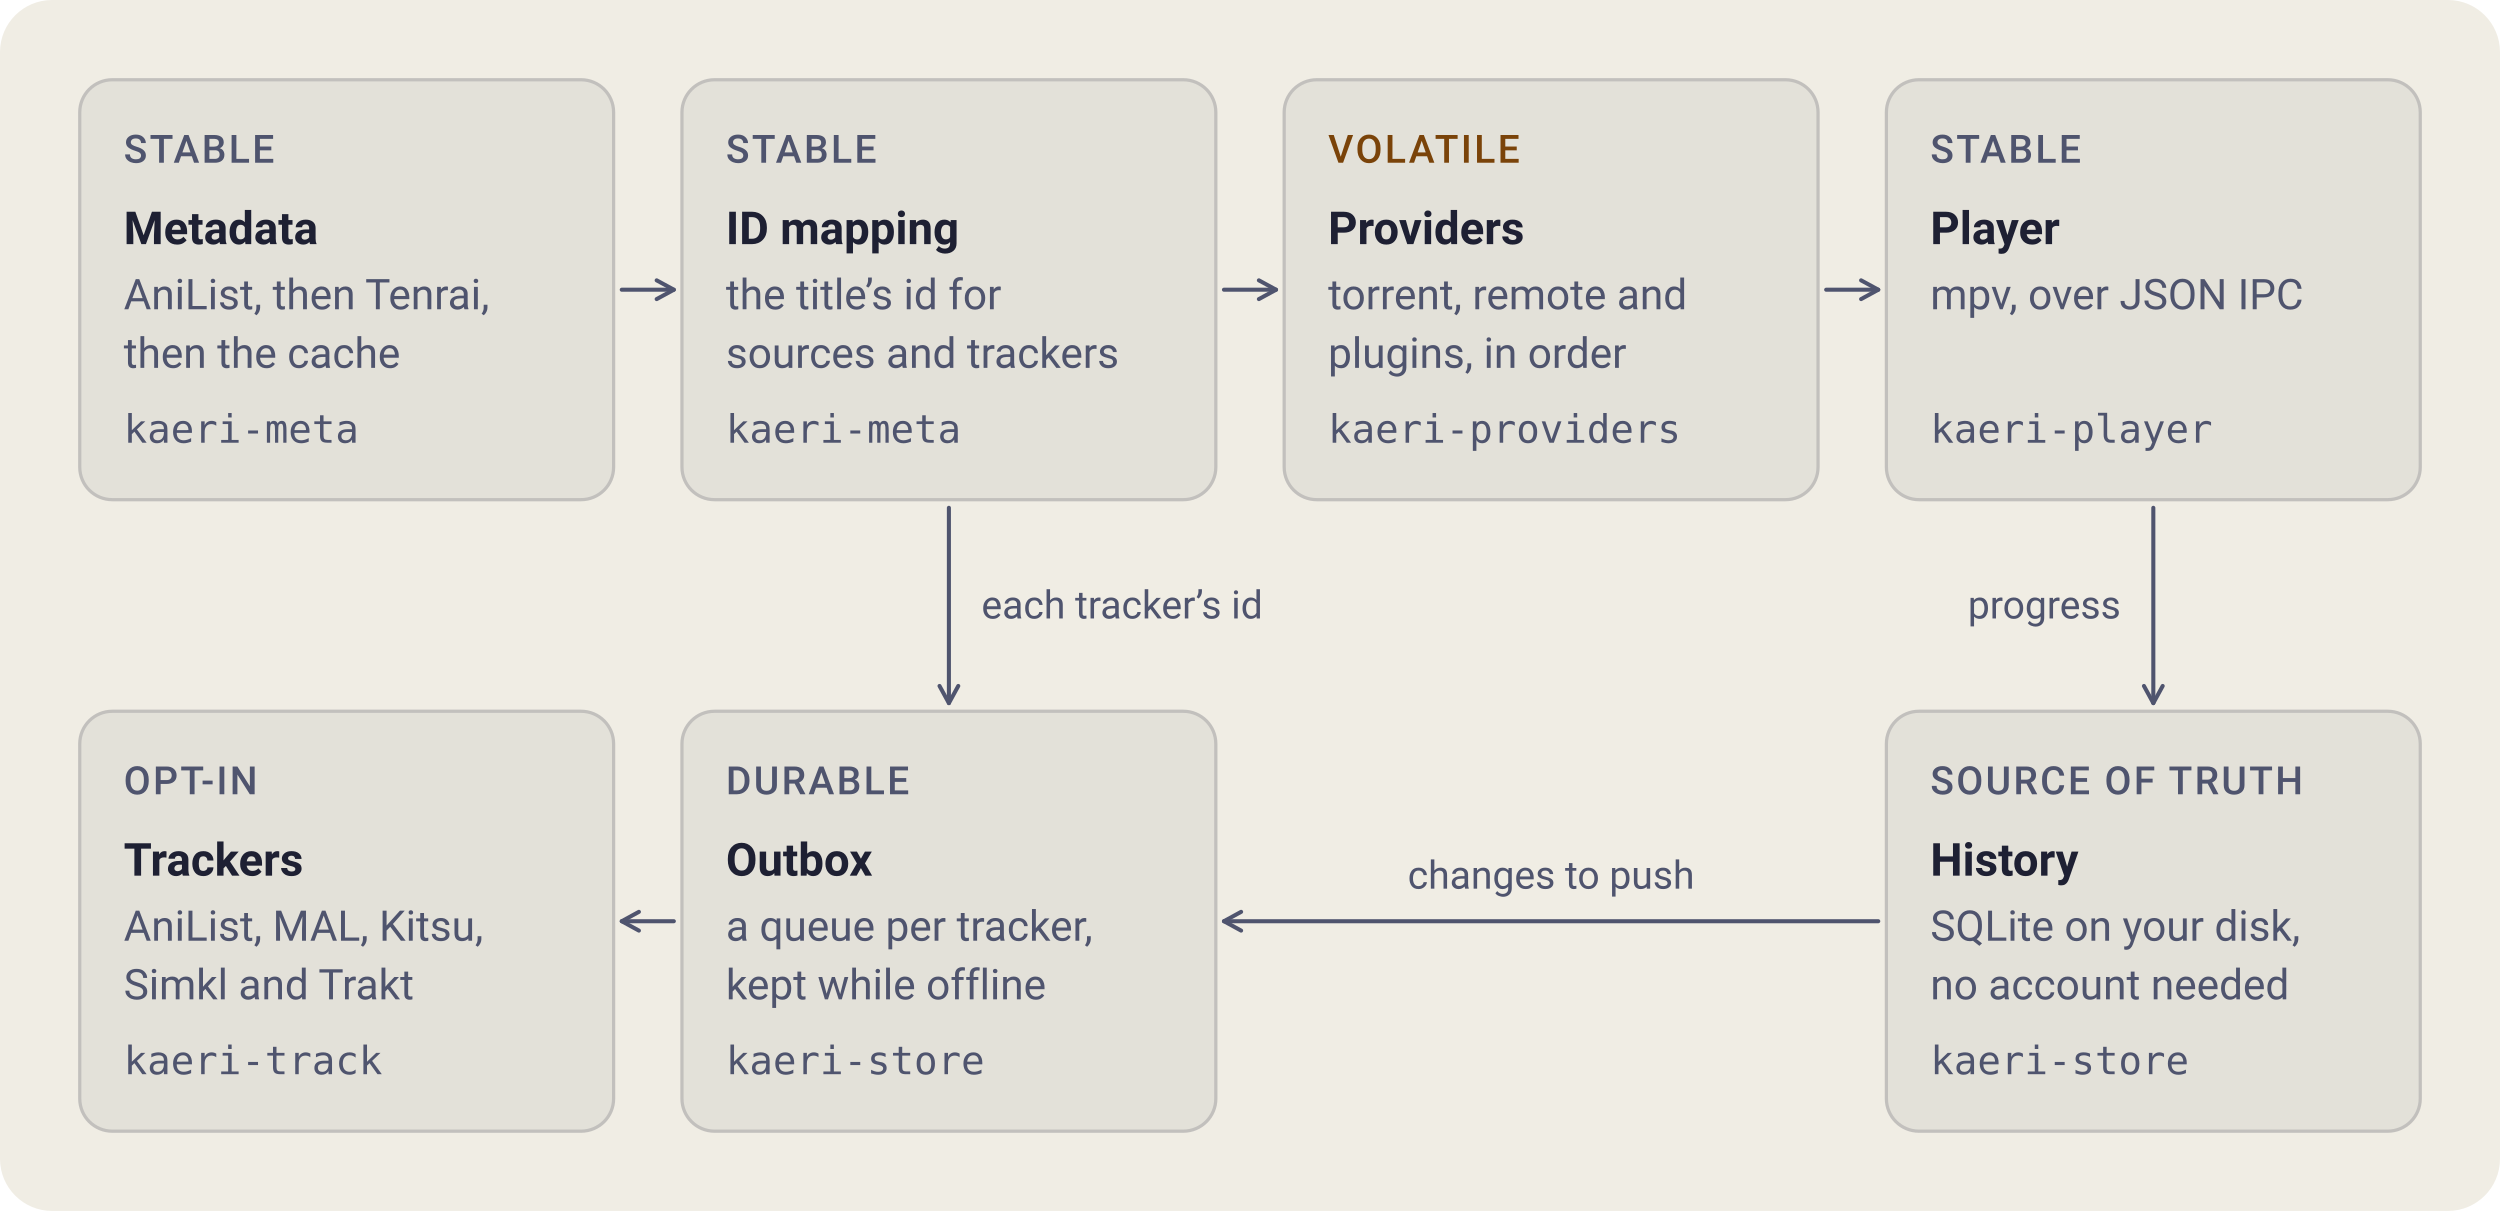
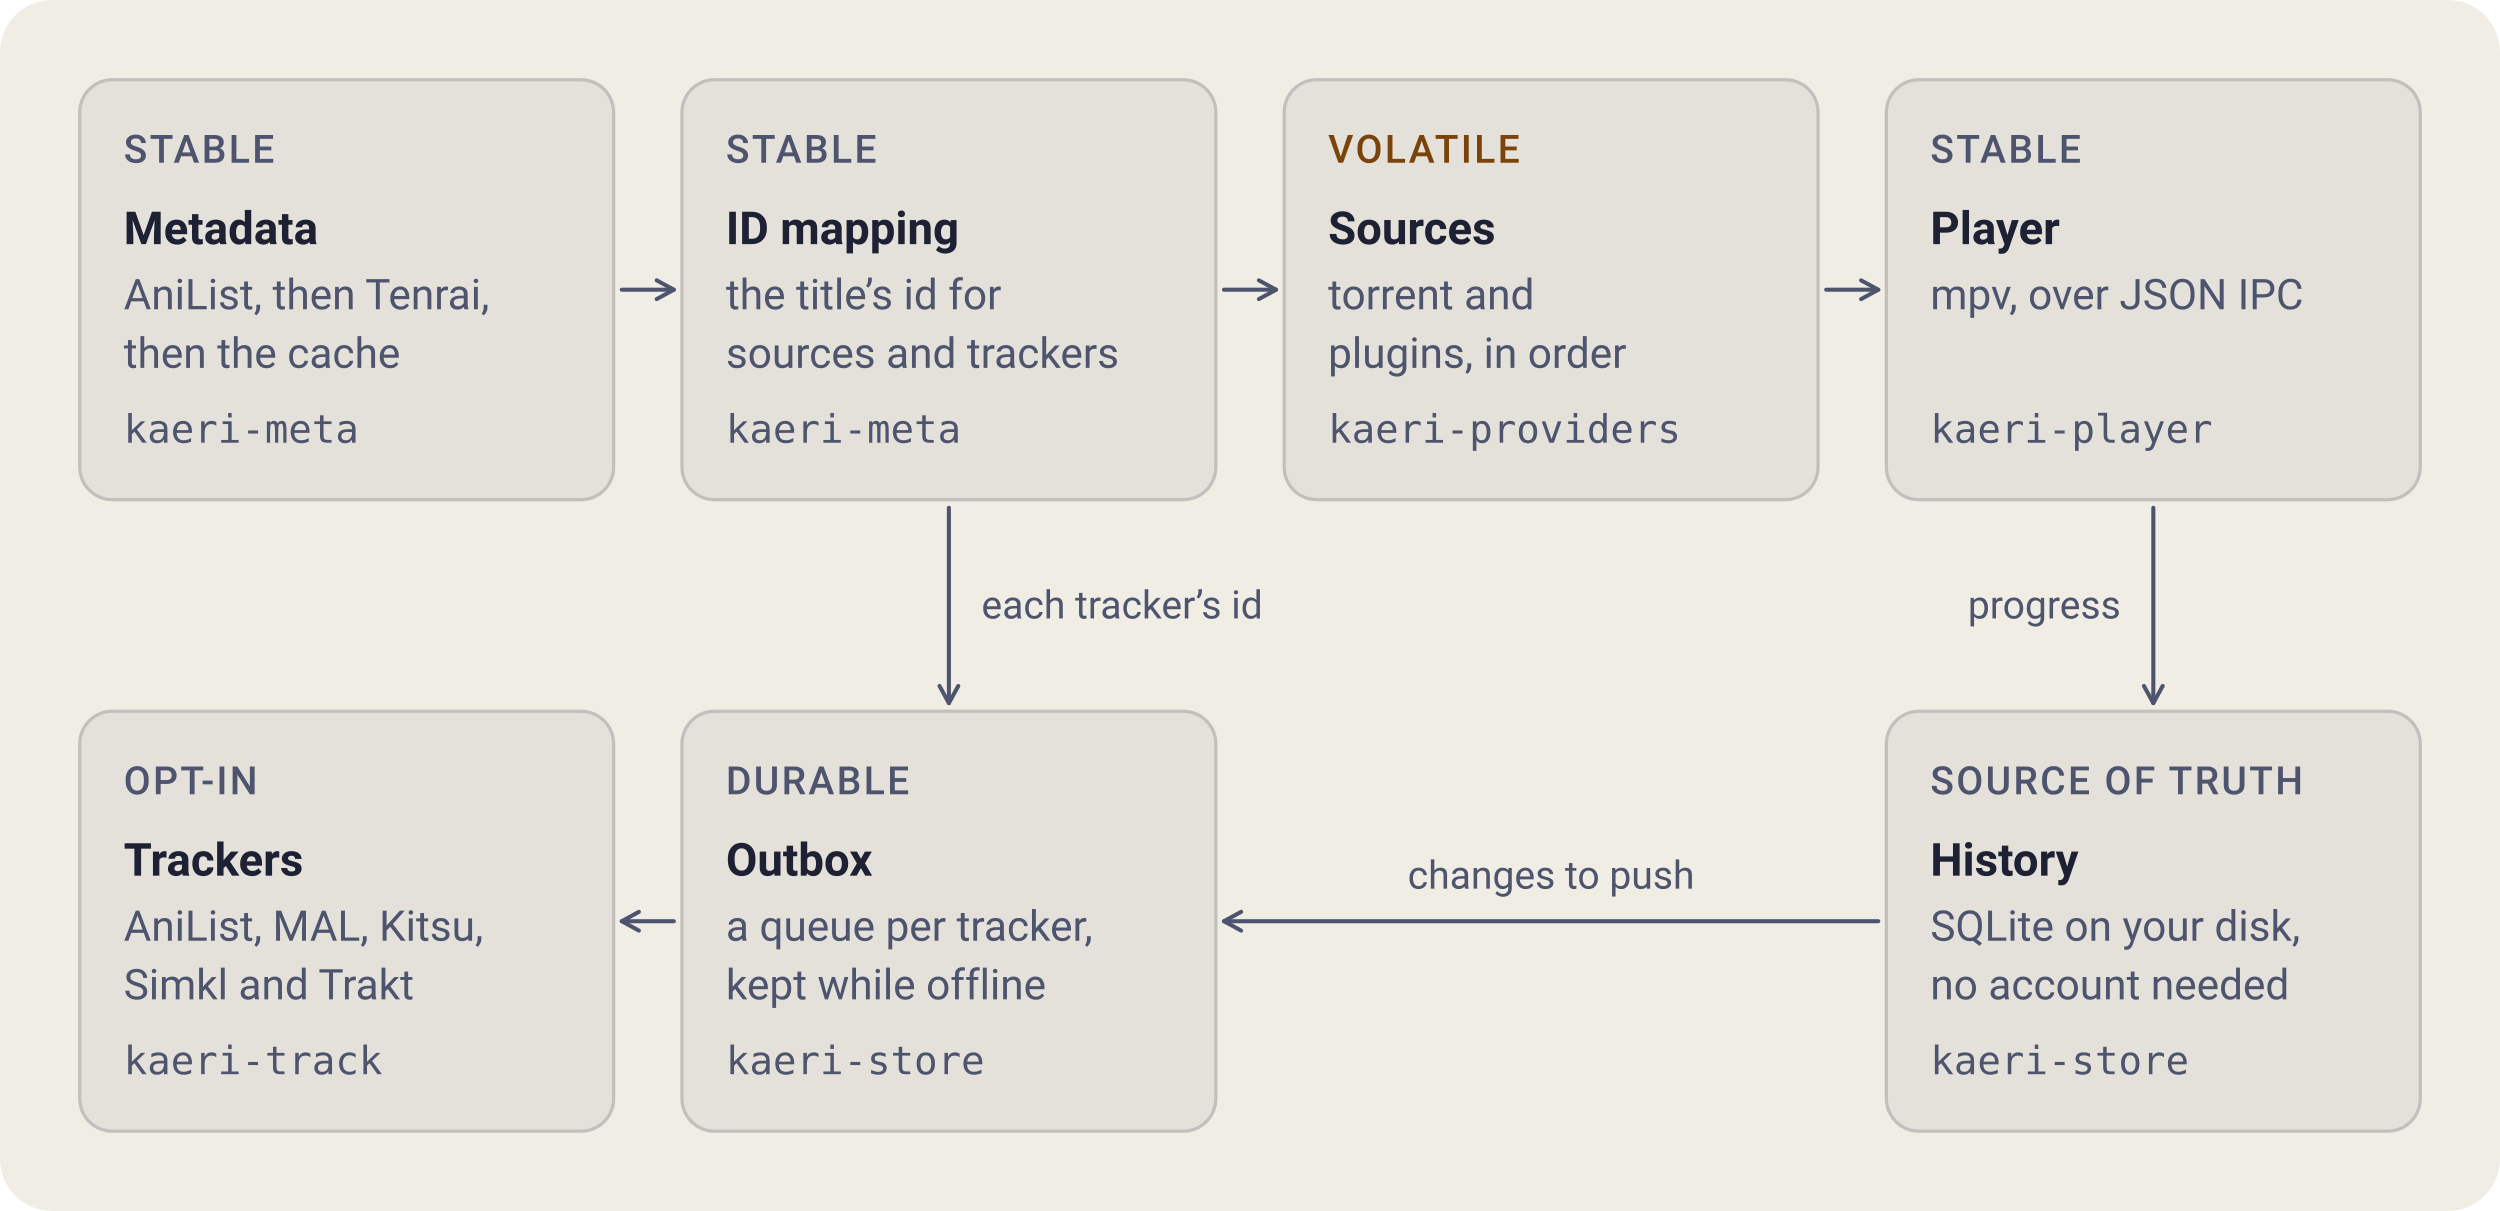
<svg xmlns="http://www.w3.org/2000/svg" class="ani-arch-wide" width="768" height="372" viewBox="0 0 768 372" role="img" aria-labelledby="flow-light-title flow-light-desc">
  <rect width="768" height="372" rx="16" fill="#f0ede4" />
  <g transform="translate(24 24)">
    <rect x="0.5" y="0.5" width="164" height="129" rx="10" fill="#e3e1d9" stroke="#c2c0bd" stroke-width="1" />
    <text x="14" y="26" text-anchor="start" fill="#4f546e" font-family="-apple-system, BlinkMacSystemFont, 'Segoe UI', system-ui, Roboto, sans-serif" font-size="12" font-weight="500" letter-spacing="0.06em">STABLE</text>
    <text x="14" y="51" text-anchor="start" fill="#1e2033" font-family="-apple-system, BlinkMacSystemFont, 'Segoe UI', system-ui, Roboto, sans-serif" font-size="14" font-weight="600">Metadata</text>
    <text x="14" y="71" text-anchor="start" fill="#4f546e" font-family="-apple-system, BlinkMacSystemFont, 'Segoe UI', system-ui, Roboto, sans-serif" font-size="13" font-weight="400">AniList, then Tenrai,</text>
    <text x="14" y="89" text-anchor="start" fill="#4f546e" font-family="-apple-system, BlinkMacSystemFont, 'Segoe UI', system-ui, Roboto, sans-serif" font-size="13" font-weight="400">then the cache</text>
    <text x="14" y="112" text-anchor="start" fill="#4f546e" font-family="ui-monospace, SFMono-Regular, 'SF Mono', Menlo, Consolas, 'DejaVu Sans Mono', monospace" font-size="12" font-weight="400">kaeri-meta</text>
    <rect x="185.5" y="0.5" width="164" height="129" rx="10" fill="#e3e1d9" stroke="#c2c0bd" stroke-width="1" />
    <text x="199" y="26" text-anchor="start" fill="#4f546e" font-family="-apple-system, BlinkMacSystemFont, 'Segoe UI', system-ui, Roboto, sans-serif" font-size="12" font-weight="500" letter-spacing="0.06em">STABLE</text>
    <text x="199" y="51" text-anchor="start" fill="#1e2033" font-family="-apple-system, BlinkMacSystemFont, 'Segoe UI', system-ui, Roboto, sans-serif" font-size="14" font-weight="600">ID mapping</text>
    <text x="199" y="71" text-anchor="start" fill="#4f546e" font-family="-apple-system, BlinkMacSystemFont, 'Segoe UI', system-ui, Roboto, sans-serif" font-size="13" font-weight="400">the title’s id for</text>
    <text x="199" y="89" text-anchor="start" fill="#4f546e" font-family="-apple-system, BlinkMacSystemFont, 'Segoe UI', system-ui, Roboto, sans-serif" font-size="13" font-weight="400">sources and trackers</text>
    <text x="199" y="112" text-anchor="start" fill="#4f546e" font-family="ui-monospace, SFMono-Regular, 'SF Mono', Menlo, Consolas, 'DejaVu Sans Mono', monospace" font-size="12" font-weight="400">kaeri-meta</text>
    <rect x="370.5" y="0.5" width="164" height="129" rx="10" fill="#e3e1d9" stroke="#c2c0bd" stroke-width="1" />
    <text x="384" y="26" text-anchor="start" fill="#7a4309" font-family="-apple-system, BlinkMacSystemFont, 'Segoe UI', system-ui, Roboto, sans-serif" font-size="12" font-weight="500" letter-spacing="0.06em">VOLATILE</text>
-     <text x="384" y="51" text-anchor="start" fill="#1e2033" font-family="-apple-system, BlinkMacSystemFont, 'Segoe UI', system-ui, Roboto, sans-serif" font-size="14" font-weight="600">Providers</text>
-     <text x="384" y="71" text-anchor="start" fill="#4f546e" font-family="-apple-system, BlinkMacSystemFont, 'Segoe UI', system-ui, Roboto, sans-serif" font-size="13" font-weight="400">torrent, remote and</text>
+     <text x="384" y="51" text-anchor="start" fill="#1e2033" font-family="-apple-system, BlinkMacSystemFont, 'Segoe UI', system-ui, Roboto, sans-serif" font-size="14" font-weight="600">Sources</text>
+     <text x="384" y="71" text-anchor="start" fill="#4f546e" font-family="-apple-system, BlinkMacSystemFont, 'Segoe UI', system-ui, Roboto, sans-serif" font-size="13" font-weight="400">torrent and</text>
    <text x="384" y="89" text-anchor="start" fill="#4f546e" font-family="-apple-system, BlinkMacSystemFont, 'Segoe UI', system-ui, Roboto, sans-serif" font-size="13" font-weight="400">plugins, in order</text>
    <text x="384" y="112" text-anchor="start" fill="#4f546e" font-family="ui-monospace, SFMono-Regular, 'SF Mono', Menlo, Consolas, 'DejaVu Sans Mono', monospace" font-size="12" font-weight="400">kaeri-providers</text>
    <rect x="555.5" y="0.5" width="164" height="129" rx="10" fill="#e3e1d9" stroke="#c2c0bd" stroke-width="1" />
    <text x="569" y="26" text-anchor="start" fill="#4f546e" font-family="-apple-system, BlinkMacSystemFont, 'Segoe UI', system-ui, Roboto, sans-serif" font-size="12" font-weight="500" letter-spacing="0.06em">STABLE</text>
    <text x="569" y="51" text-anchor="start" fill="#1e2033" font-family="-apple-system, BlinkMacSystemFont, 'Segoe UI', system-ui, Roboto, sans-serif" font-size="14" font-weight="600">Player</text>
    <text x="569" y="71" text-anchor="start" fill="#4f546e" font-family="-apple-system, BlinkMacSystemFont, 'Segoe UI', system-ui, Roboto, sans-serif" font-size="13" font-weight="400">mpv, over JSON IPC</text>
    <text x="569" y="89" text-anchor="start" fill="#4f546e" font-family="-apple-system, BlinkMacSystemFont, 'Segoe UI', system-ui, Roboto, sans-serif" font-size="13" font-weight="400" />
    <text x="569" y="112" text-anchor="start" fill="#4f546e" font-family="ui-monospace, SFMono-Regular, 'SF Mono', Menlo, Consolas, 'DejaVu Sans Mono', monospace" font-size="12" font-weight="400">kaeri-player</text>
    <rect x="0.5" y="194.5" width="164" height="129" rx="10" fill="#e3e1d9" stroke="#c2c0bd" stroke-width="1" />
    <text x="14" y="220" text-anchor="start" fill="#4f546e" font-family="-apple-system, BlinkMacSystemFont, 'Segoe UI', system-ui, Roboto, sans-serif" font-size="12" font-weight="500" letter-spacing="0.06em">OPT-IN</text>
    <text x="14" y="245" text-anchor="start" fill="#1e2033" font-family="-apple-system, BlinkMacSystemFont, 'Segoe UI', system-ui, Roboto, sans-serif" font-size="14" font-weight="600">Trackers</text>
    <text x="14" y="265" text-anchor="start" fill="#4f546e" font-family="-apple-system, BlinkMacSystemFont, 'Segoe UI', system-ui, Roboto, sans-serif" font-size="13" font-weight="400">AniList, MAL, Kitsu,</text>
    <text x="14" y="283" text-anchor="start" fill="#4f546e" font-family="-apple-system, BlinkMacSystemFont, 'Segoe UI', system-ui, Roboto, sans-serif" font-size="13" font-weight="400">Simkl and Trakt</text>
    <text x="14" y="306" text-anchor="start" fill="#4f546e" font-family="ui-monospace, SFMono-Regular, 'SF Mono', Menlo, Consolas, 'DejaVu Sans Mono', monospace" font-size="12" font-weight="400">kaeri-track</text>
    <rect x="185.5" y="194.5" width="164" height="129" rx="10" fill="#e3e1d9" stroke="#c2c0bd" stroke-width="1" />
    <text x="199" y="220" text-anchor="start" fill="#4f546e" font-family="-apple-system, BlinkMacSystemFont, 'Segoe UI', system-ui, Roboto, sans-serif" font-size="12" font-weight="500" letter-spacing="0.06em">DURABLE</text>
    <text x="199" y="245" text-anchor="start" fill="#1e2033" font-family="-apple-system, BlinkMacSystemFont, 'Segoe UI', system-ui, Roboto, sans-serif" font-size="14" font-weight="600">Outbox</text>
    <text x="199" y="265" text-anchor="start" fill="#4f546e" font-family="-apple-system, BlinkMacSystemFont, 'Segoe UI', system-ui, Roboto, sans-serif" font-size="13" font-weight="400">a queue per tracker,</text>
    <text x="199" y="283" text-anchor="start" fill="#4f546e" font-family="-apple-system, BlinkMacSystemFont, 'Segoe UI', system-ui, Roboto, sans-serif" font-size="13" font-weight="400">kept while offline</text>
    <text x="199" y="306" text-anchor="start" fill="#4f546e" font-family="ui-monospace, SFMono-Regular, 'SF Mono', Menlo, Consolas, 'DejaVu Sans Mono', monospace" font-size="12" font-weight="400">kaeri-store</text>
    <rect x="555.5" y="194.5" width="164" height="129" rx="10" fill="#e3e1d9" stroke="#c2c0bd" stroke-width="1" />
    <text x="569" y="220" text-anchor="start" fill="#4f546e" font-family="-apple-system, BlinkMacSystemFont, 'Segoe UI', system-ui, Roboto, sans-serif" font-size="12" font-weight="500" letter-spacing="0.06em">SOURCE OF TRUTH</text>
    <text x="569" y="245" text-anchor="start" fill="#1e2033" font-family="-apple-system, BlinkMacSystemFont, 'Segoe UI', system-ui, Roboto, sans-serif" font-size="14" font-weight="600">History</text>
    <text x="569" y="265" text-anchor="start" fill="#4f546e" font-family="-apple-system, BlinkMacSystemFont, 'Segoe UI', system-ui, Roboto, sans-serif" font-size="13" font-weight="400">SQLite on your disk,</text>
    <text x="569" y="283" text-anchor="start" fill="#4f546e" font-family="-apple-system, BlinkMacSystemFont, 'Segoe UI', system-ui, Roboto, sans-serif" font-size="13" font-weight="400">no account needed</text>
    <text x="569" y="306" text-anchor="start" fill="#4f546e" font-family="ui-monospace, SFMono-Regular, 'SF Mono', Menlo, Consolas, 'DejaVu Sans Mono', monospace" font-size="12" font-weight="400">kaeri-store</text>
    <path d="M167 65 L183 65" fill="none" stroke="#4f546e" stroke-width="1.25" stroke-linecap="round" stroke-linejoin="round" />
    <path d="M177.73 62.12 L183 65 L177.73 67.88" fill="none" stroke="#4f546e" stroke-width="1.25" stroke-linecap="round" stroke-linejoin="round" />
    <path d="M352 65 L368 65" fill="none" stroke="#4f546e" stroke-width="1.25" stroke-linecap="round" stroke-linejoin="round" />
    <path d="M362.73 62.12 L368 65 L362.73 67.88" fill="none" stroke="#4f546e" stroke-width="1.25" stroke-linecap="round" stroke-linejoin="round" />
    <path d="M537 65 L553 65" fill="none" stroke="#4f546e" stroke-width="1.25" stroke-linecap="round" stroke-linejoin="round" />
    <path d="M547.73 62.12 L553 65 L547.73 67.88" fill="none" stroke="#4f546e" stroke-width="1.25" stroke-linecap="round" stroke-linejoin="round" />
    <path d="M637.5 132 L637.5 192" fill="none" stroke="#4f546e" stroke-width="1.25" stroke-linecap="round" stroke-linejoin="round" />
    <path d="M640.38 186.73 L637.5 192 L634.62 186.73" fill="none" stroke="#4f546e" stroke-width="1.25" stroke-linecap="round" stroke-linejoin="round" />
    <text x="627.5" y="166" text-anchor="end" fill="#4f546e" font-family="-apple-system, BlinkMacSystemFont, 'Segoe UI', system-ui, Roboto, sans-serif" font-size="12" font-weight="400">progress</text>
    <path d="M553 259 L352 259" fill="none" stroke="#4f546e" stroke-width="1.25" stroke-linecap="round" stroke-linejoin="round" />
    <path d="M357.27 261.88 L352 259 L357.27 256.12" fill="none" stroke="#4f546e" stroke-width="1.25" stroke-linecap="round" stroke-linejoin="round" />
    <text x="452.5" y="249" text-anchor="middle" fill="#4f546e" font-family="-apple-system, BlinkMacSystemFont, 'Segoe UI', system-ui, Roboto, sans-serif" font-size="12" font-weight="400">changes to push</text>
    <path d="M183 259 L167 259" fill="none" stroke="#4f546e" stroke-width="1.25" stroke-linecap="round" stroke-linejoin="round" />
    <path d="M172.27 261.88 L167 259 L172.27 256.12" fill="none" stroke="#4f546e" stroke-width="1.25" stroke-linecap="round" stroke-linejoin="round" />
    <path d="M267.5 132 L267.5 192" fill="none" stroke="#4f546e" stroke-width="1.25" stroke-linecap="round" stroke-linejoin="round" />
    <path d="M270.38 186.73 L267.5 192 L264.62 186.73" fill="none" stroke="#4f546e" stroke-width="1.25" stroke-linecap="round" stroke-linejoin="round" />
    <text x="277.5" y="166" text-anchor="start" fill="#4f546e" font-family="-apple-system, BlinkMacSystemFont, 'Segoe UI', system-ui, Roboto, sans-serif" font-size="12" font-weight="400">each tracker’s id</text>
  </g>
</svg>
